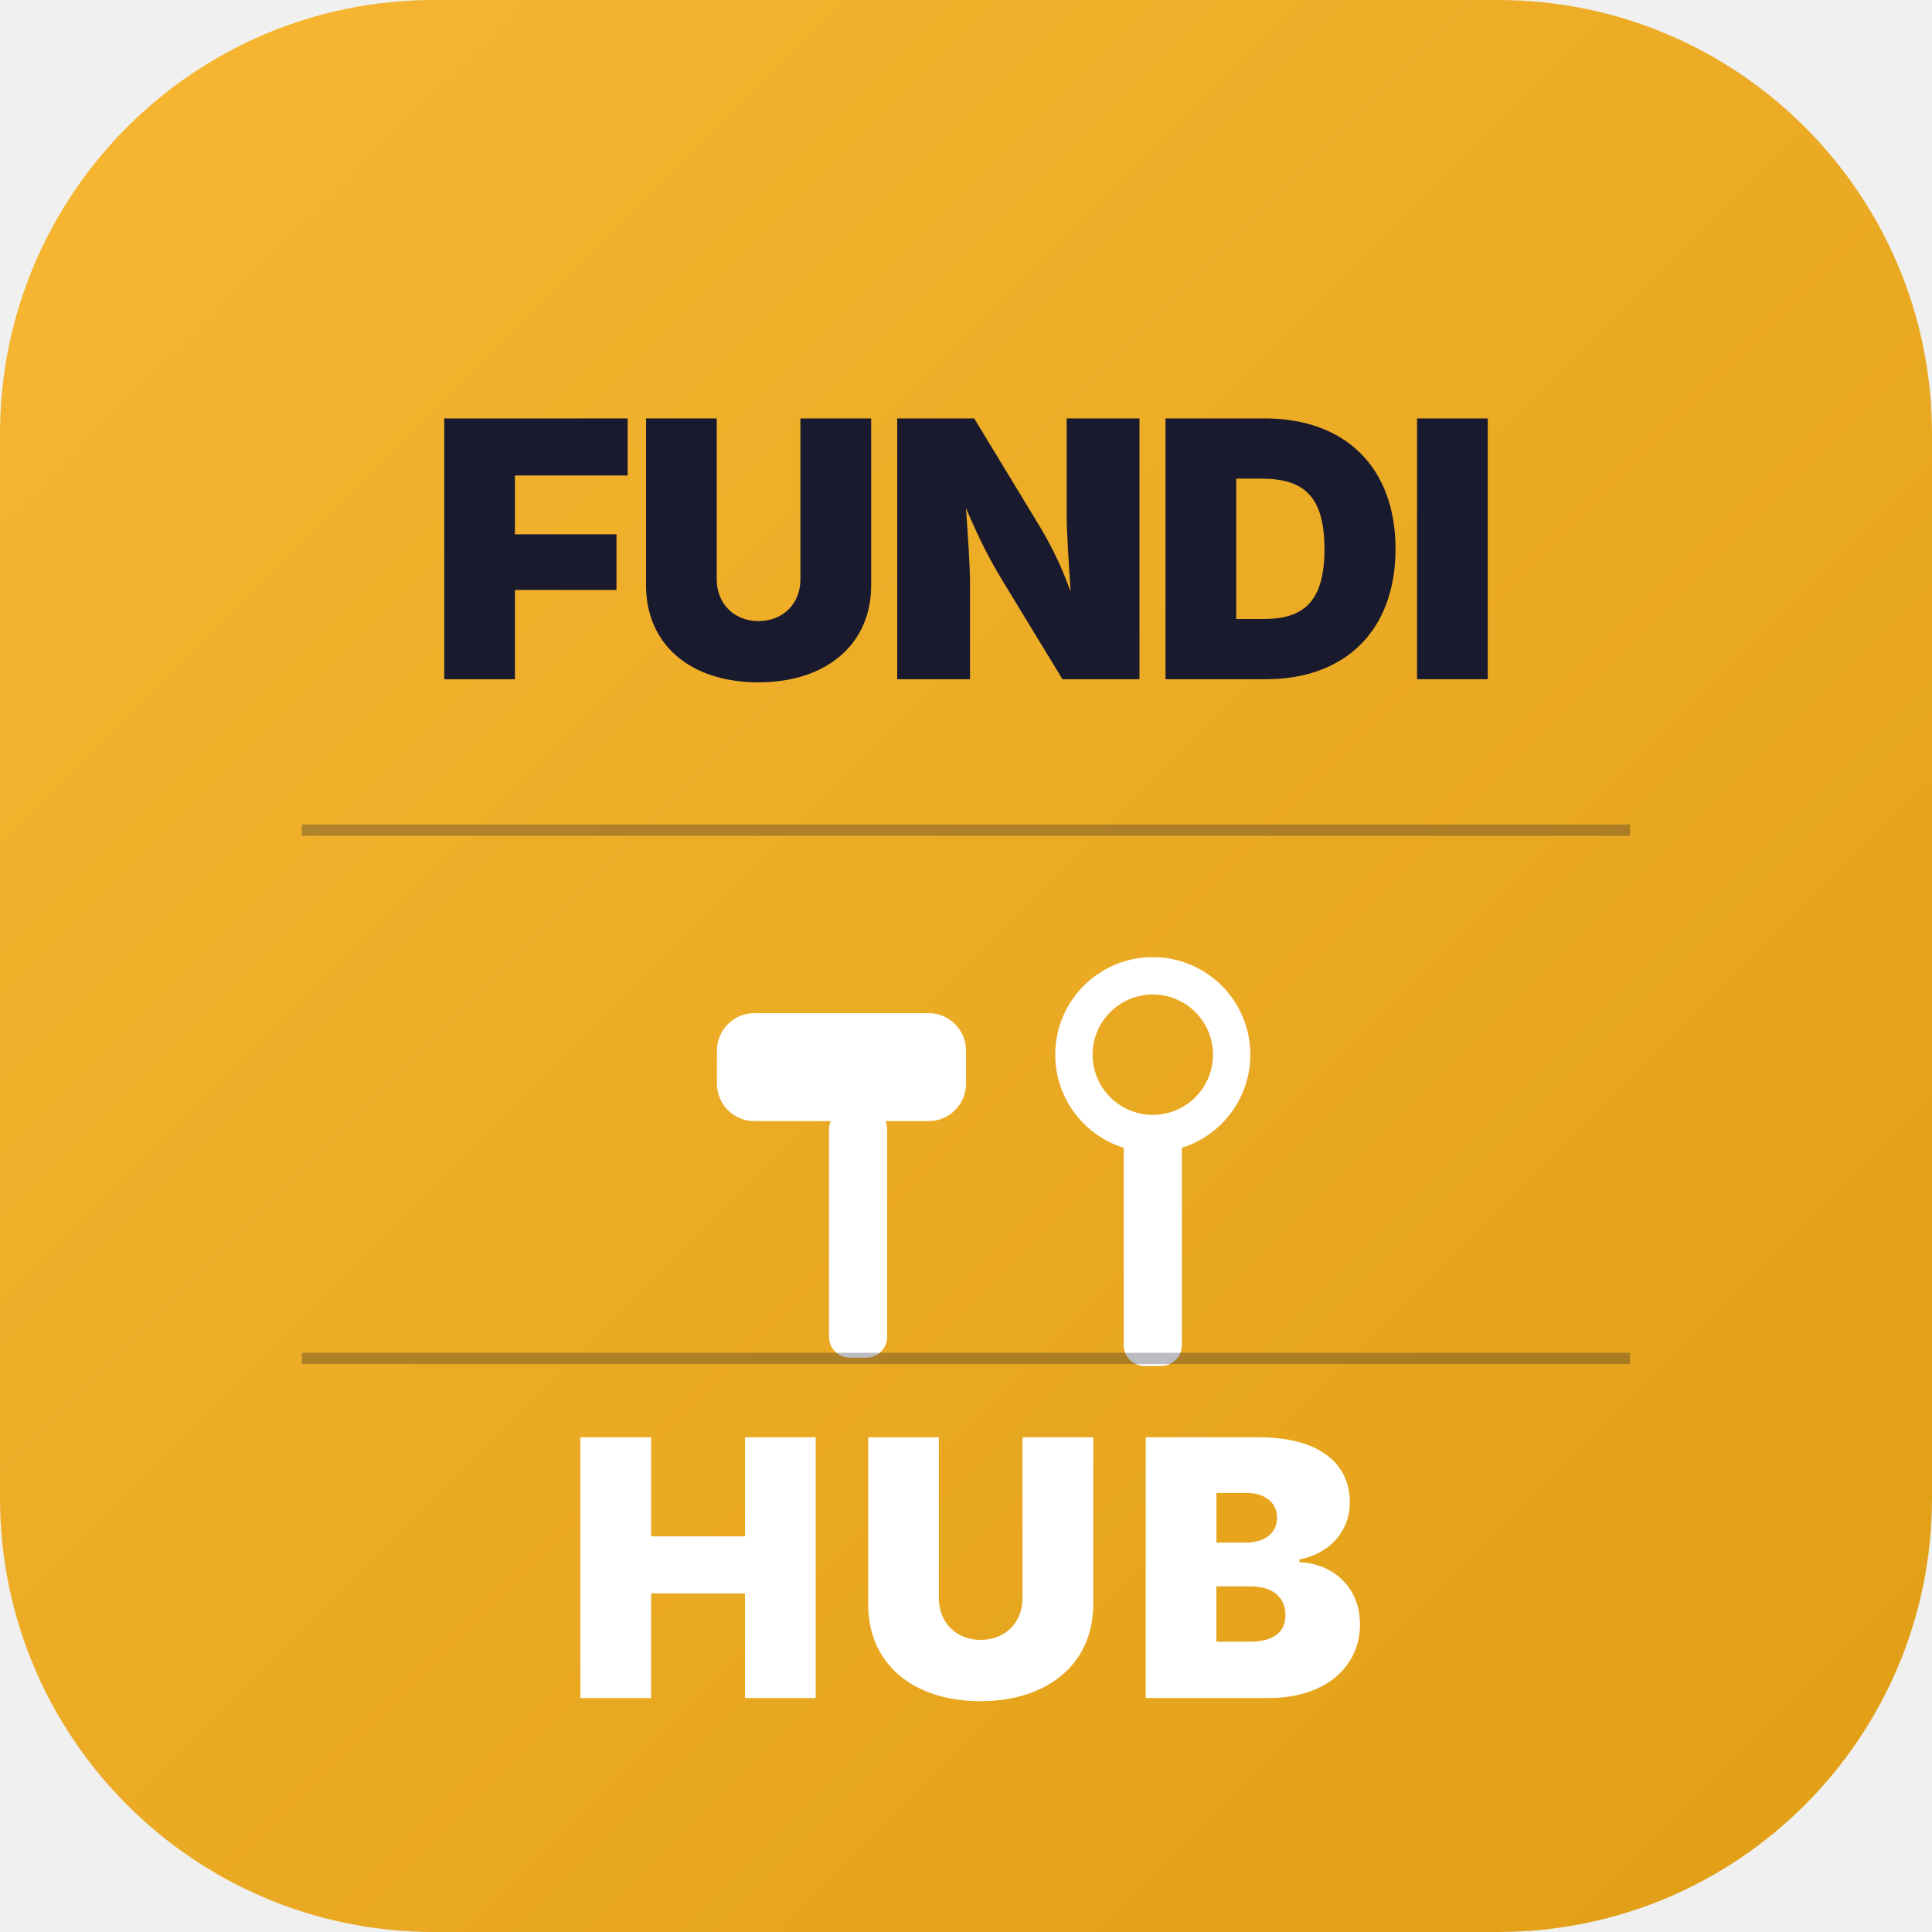
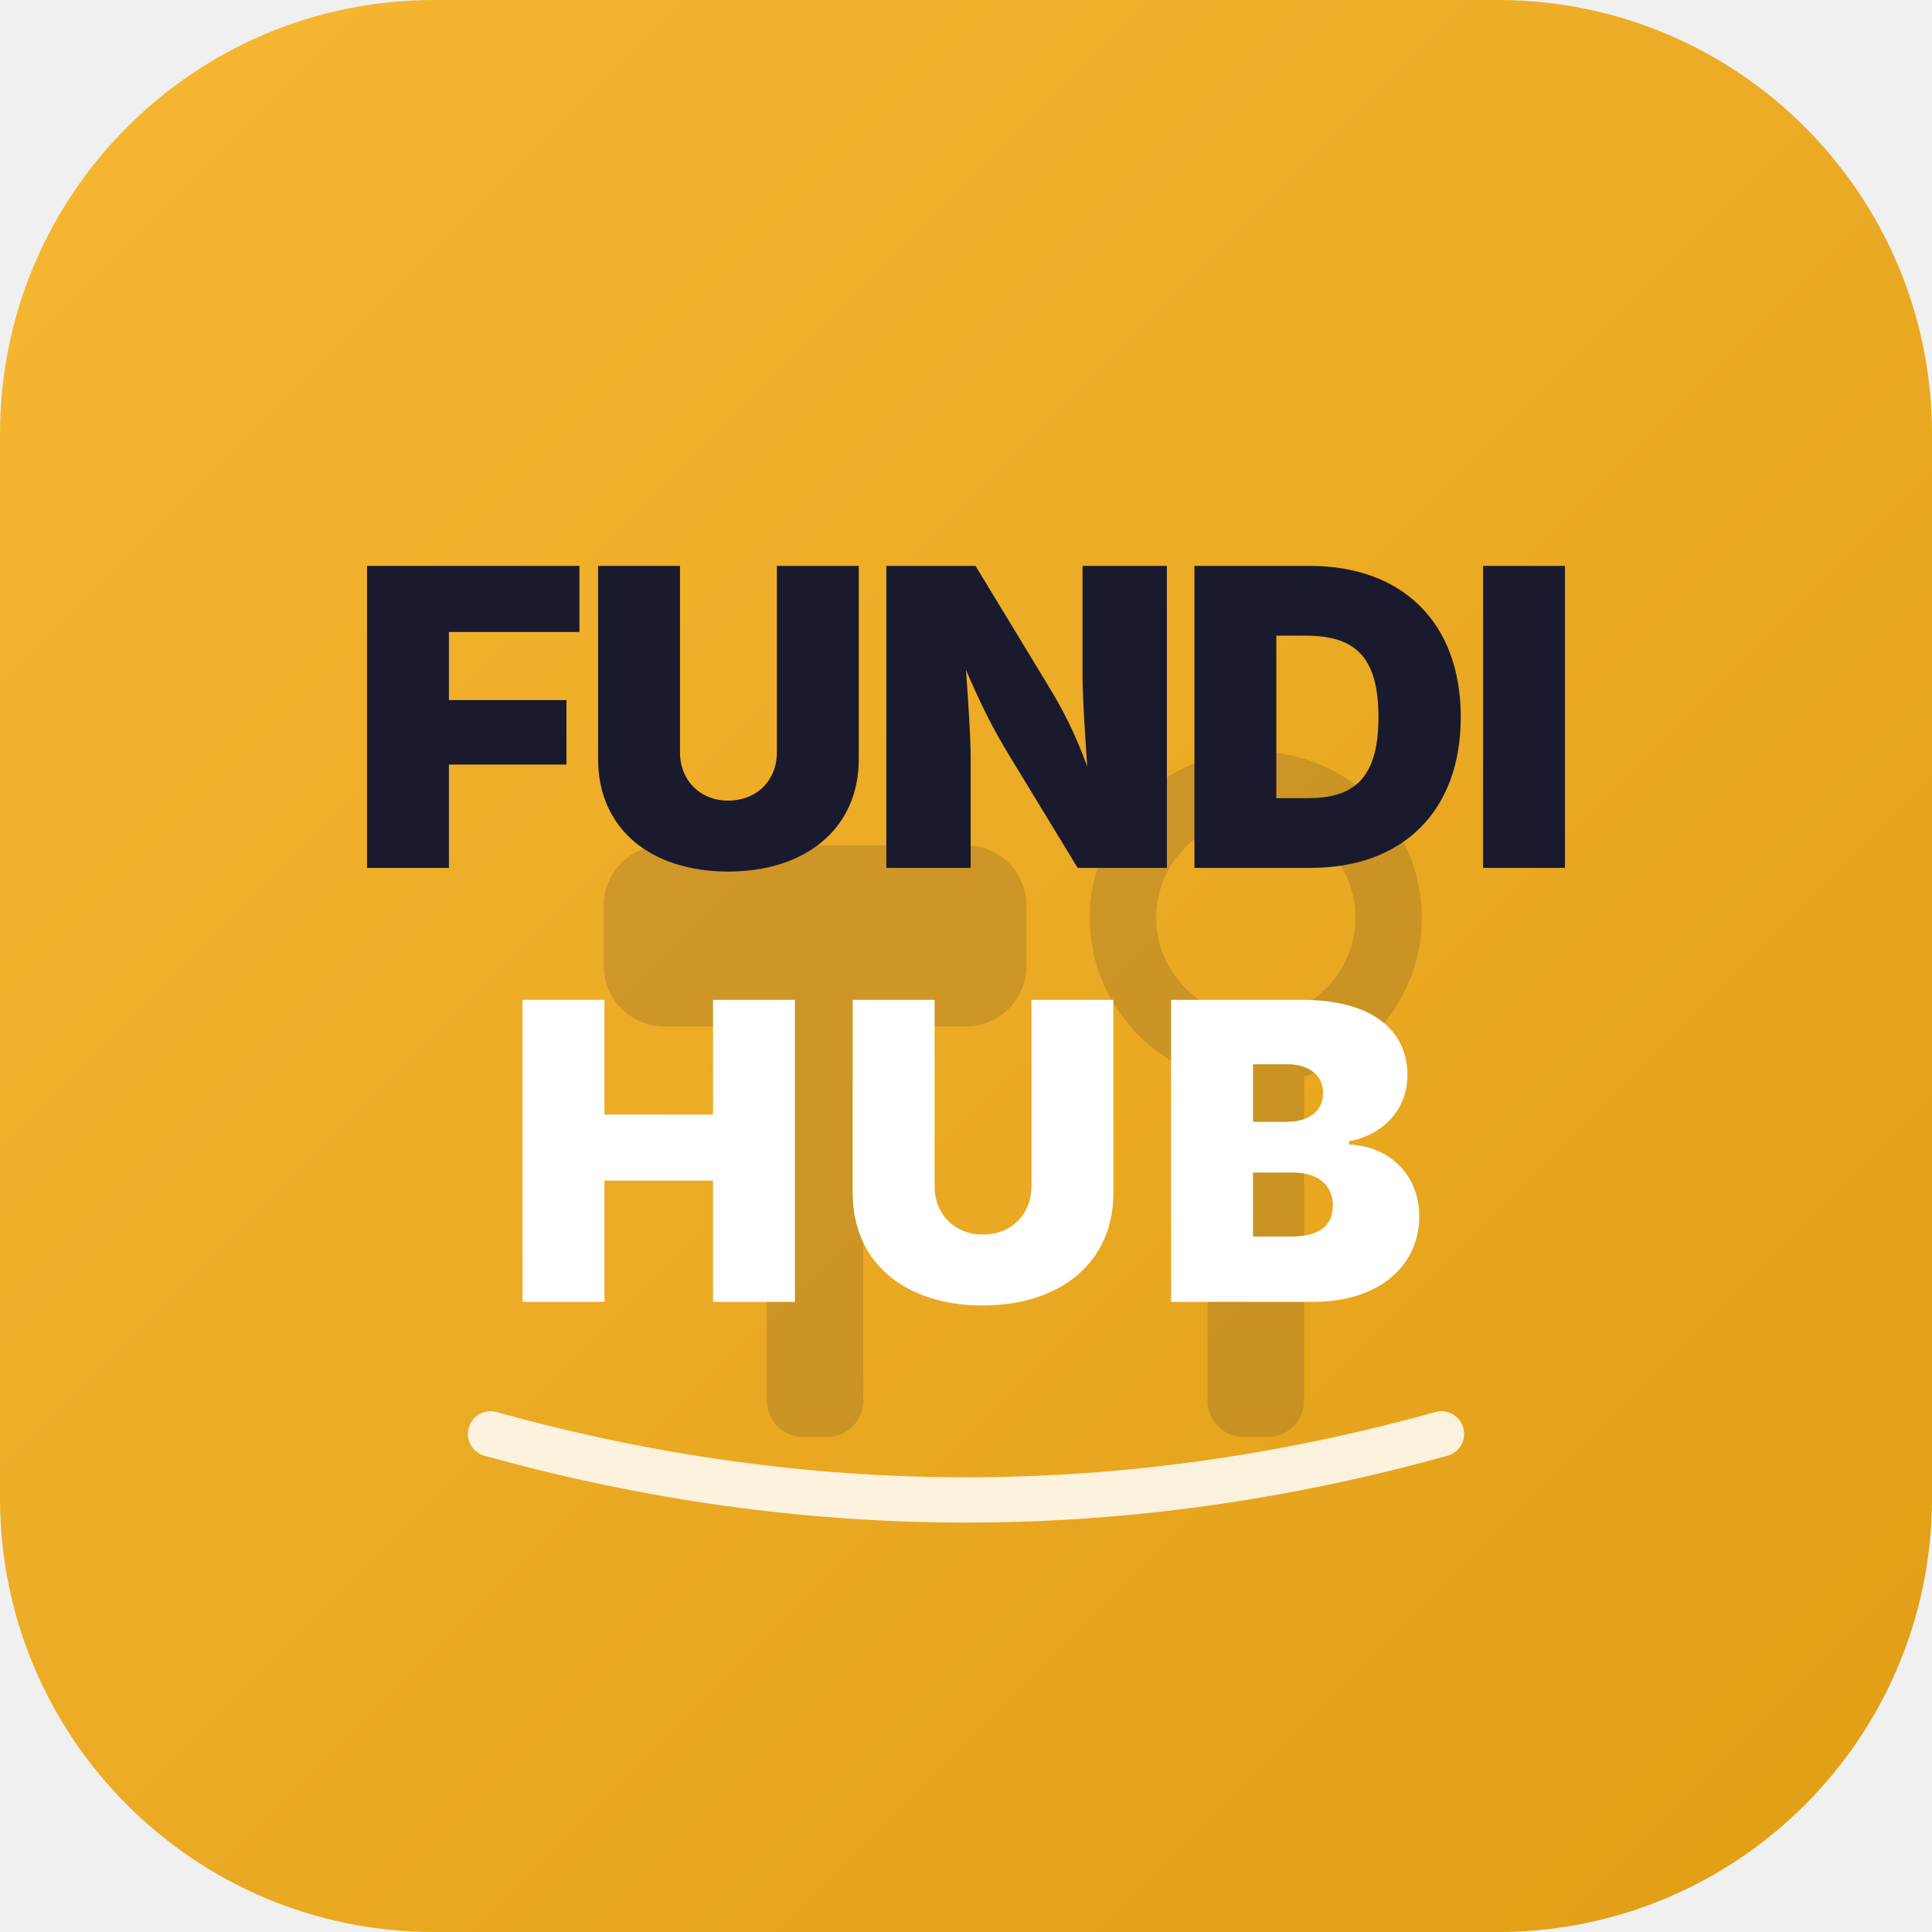
<svg xmlns="http://www.w3.org/2000/svg" viewBox="0 0 512 512" width="512" height="512">
  <defs>
-     <linearGradient id="g5" x1="0%" y1="0%" x2="100%" y2="100%">
+     <linearGradient id="g2" x1="0%" y1="0%" x2="100%" y2="100%">
      <stop offset="0%" stop-color="#f7b733" />
      <stop offset="100%" stop-color="#e09e15" />
    </linearGradient>
  </defs>
-   <rect width="512" height="512" rx="115" fill="url(#g5)" />
-   <text x="256" y="180" text-anchor="middle" font-family="Poppins, Inter, sans-serif" font-size="95" font-weight="900" fill="#1a1a2e" letter-spacing="-2">FUNDI</text>
-   <line x1="80" y1="220" x2="432" y2="220" stroke="#1a1a2e" stroke-width="3" opacity="0.3" />
-   <g transform="translate(256, 285) scale(1.1)">
-     <rect x="-60" y="-15" width="60" height="26" rx="9" fill="#ffffff" />
-     <rect x="-33" y="8" width="14" height="60" rx="5" fill="#ffffff" />
-     <circle cx="45" cy="-5" r="19" fill="none" stroke="#ffffff" stroke-width="9" />
-     <rect x="38" y="12" width="14" height="58" rx="5" fill="#ffffff" />
+   <rect width="512" height="512" rx="115" fill="url(#g2)" />
+   <g opacity="0.15" transform="translate(256, 256) scale(1.6)">
+     <rect x="-60" y="-20" width="70" height="30" rx="10" fill="#1a1a2e" />
+     <rect x="-33" y="8" width="16" height="70" rx="6" fill="#1a1a2e" />
+     <circle cx="48" cy="-8" r="22" fill="none" stroke="#1a1a2e" stroke-width="11" />
+     <rect x="40" y="12" width="16" height="66" rx="6" fill="#1a1a2e" />
  </g>
-   <line x1="80" y1="360" x2="432" y2="360" stroke="#1a1a2e" stroke-width="3" opacity="0.3" />
-   <text x="256" y="450" text-anchor="middle" font-family="Poppins, Inter, sans-serif" font-size="95" font-weight="900" fill="#ffffff" letter-spacing="5">HUB</text>
+   <text x="256" y="230" text-anchor="middle" font-family="Poppins, Inter, sans-serif" font-size="110" font-weight="900" fill="#1a1a2e" letter-spacing="-3">FUNDI</text>
+   <text x="256" y="345" text-anchor="middle" font-family="Poppins, Inter, sans-serif" font-size="110" font-weight="900" fill="#ffffff" letter-spacing="5">HUB</text>
+   <path d="M 130 380 Q 256 415 382 380" stroke="#ffffff" stroke-width="12" fill="none" stroke-linecap="round" opacity="0.85" />
</svg>
